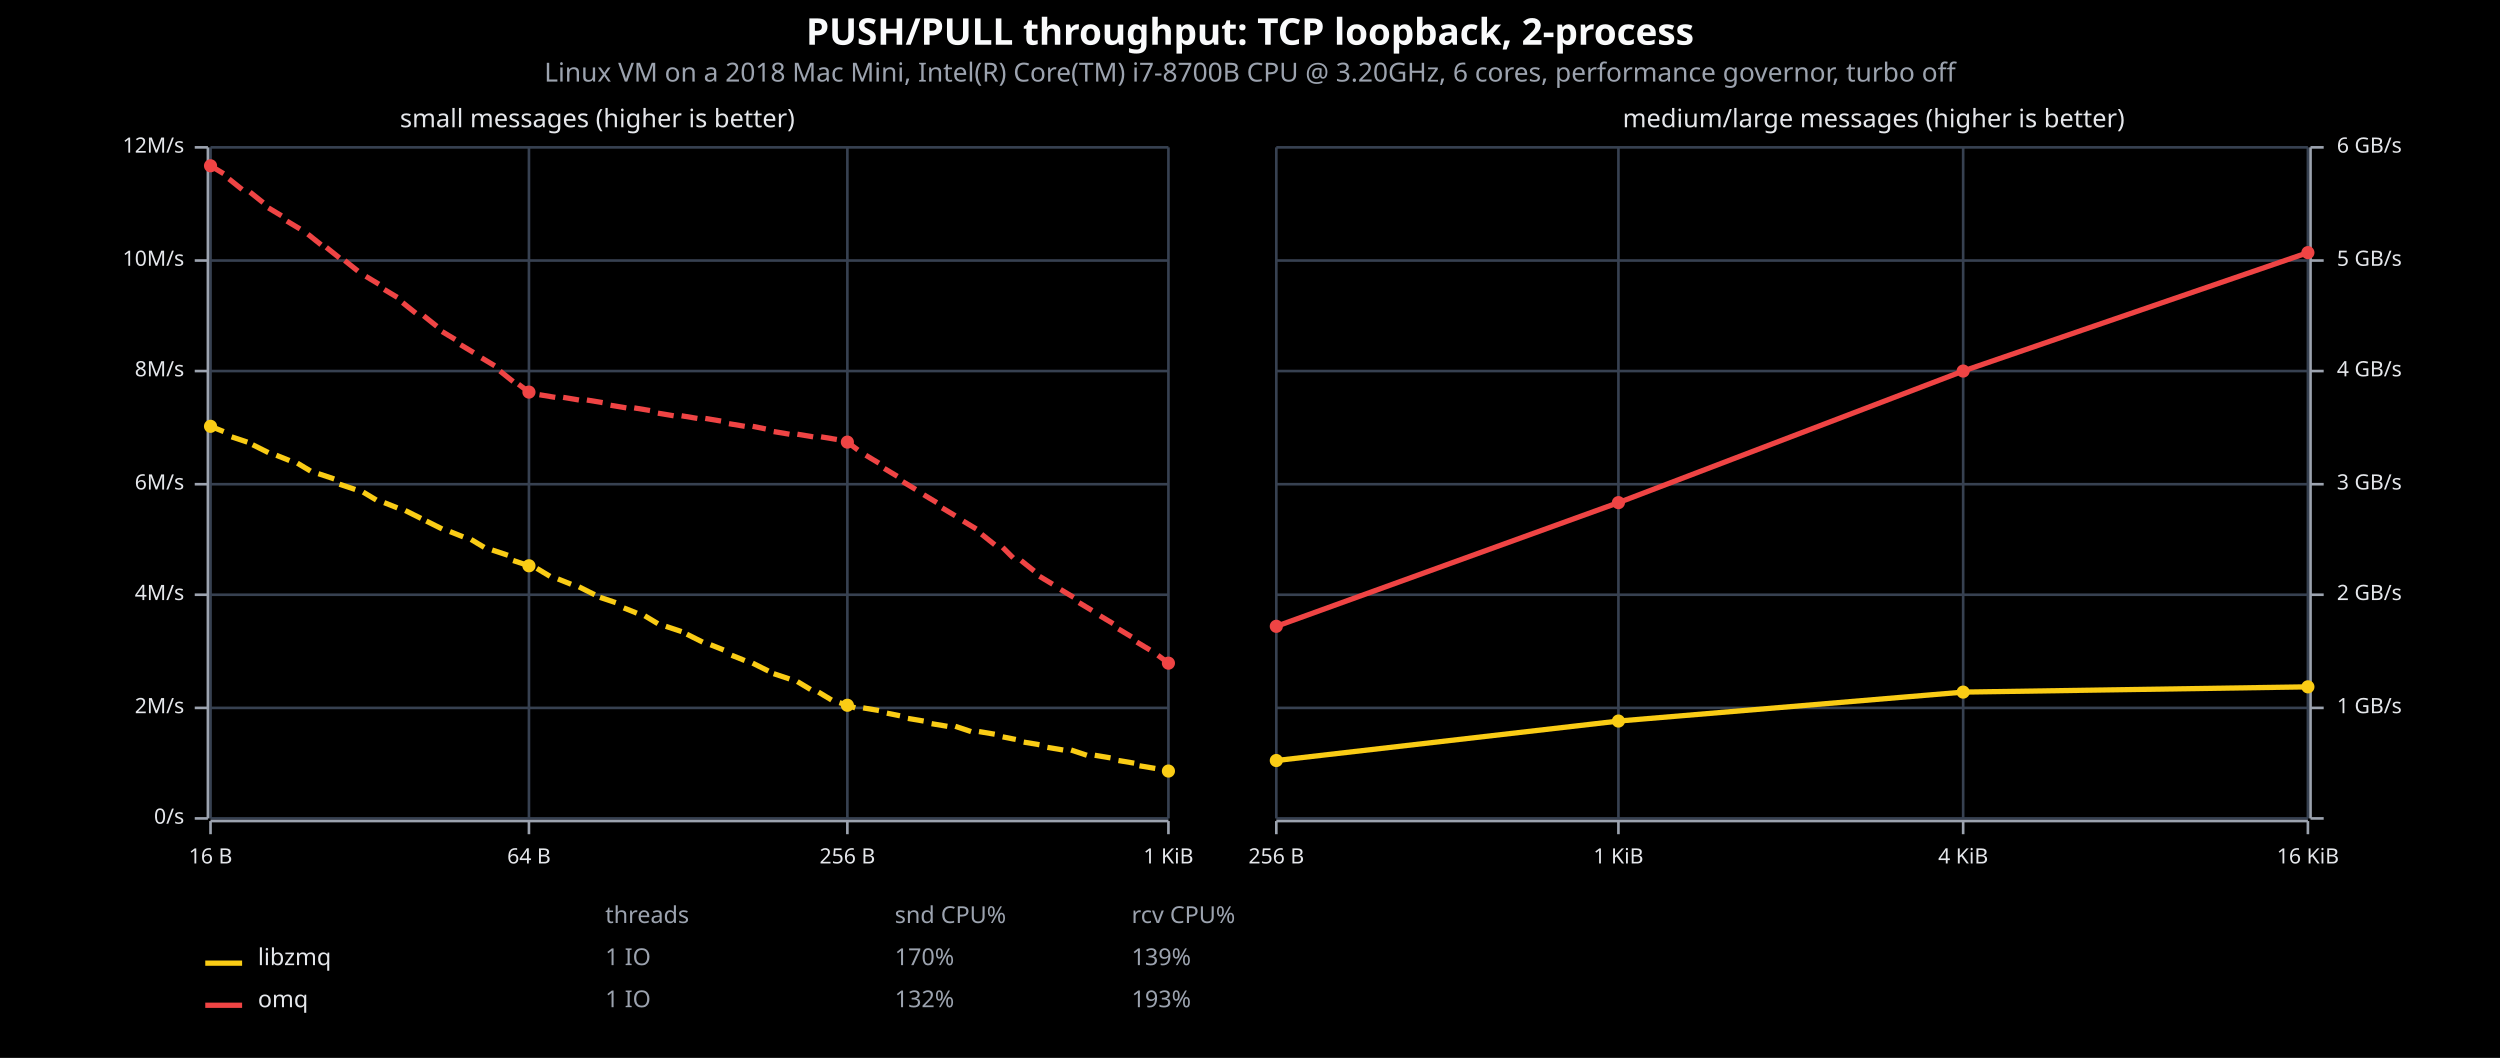
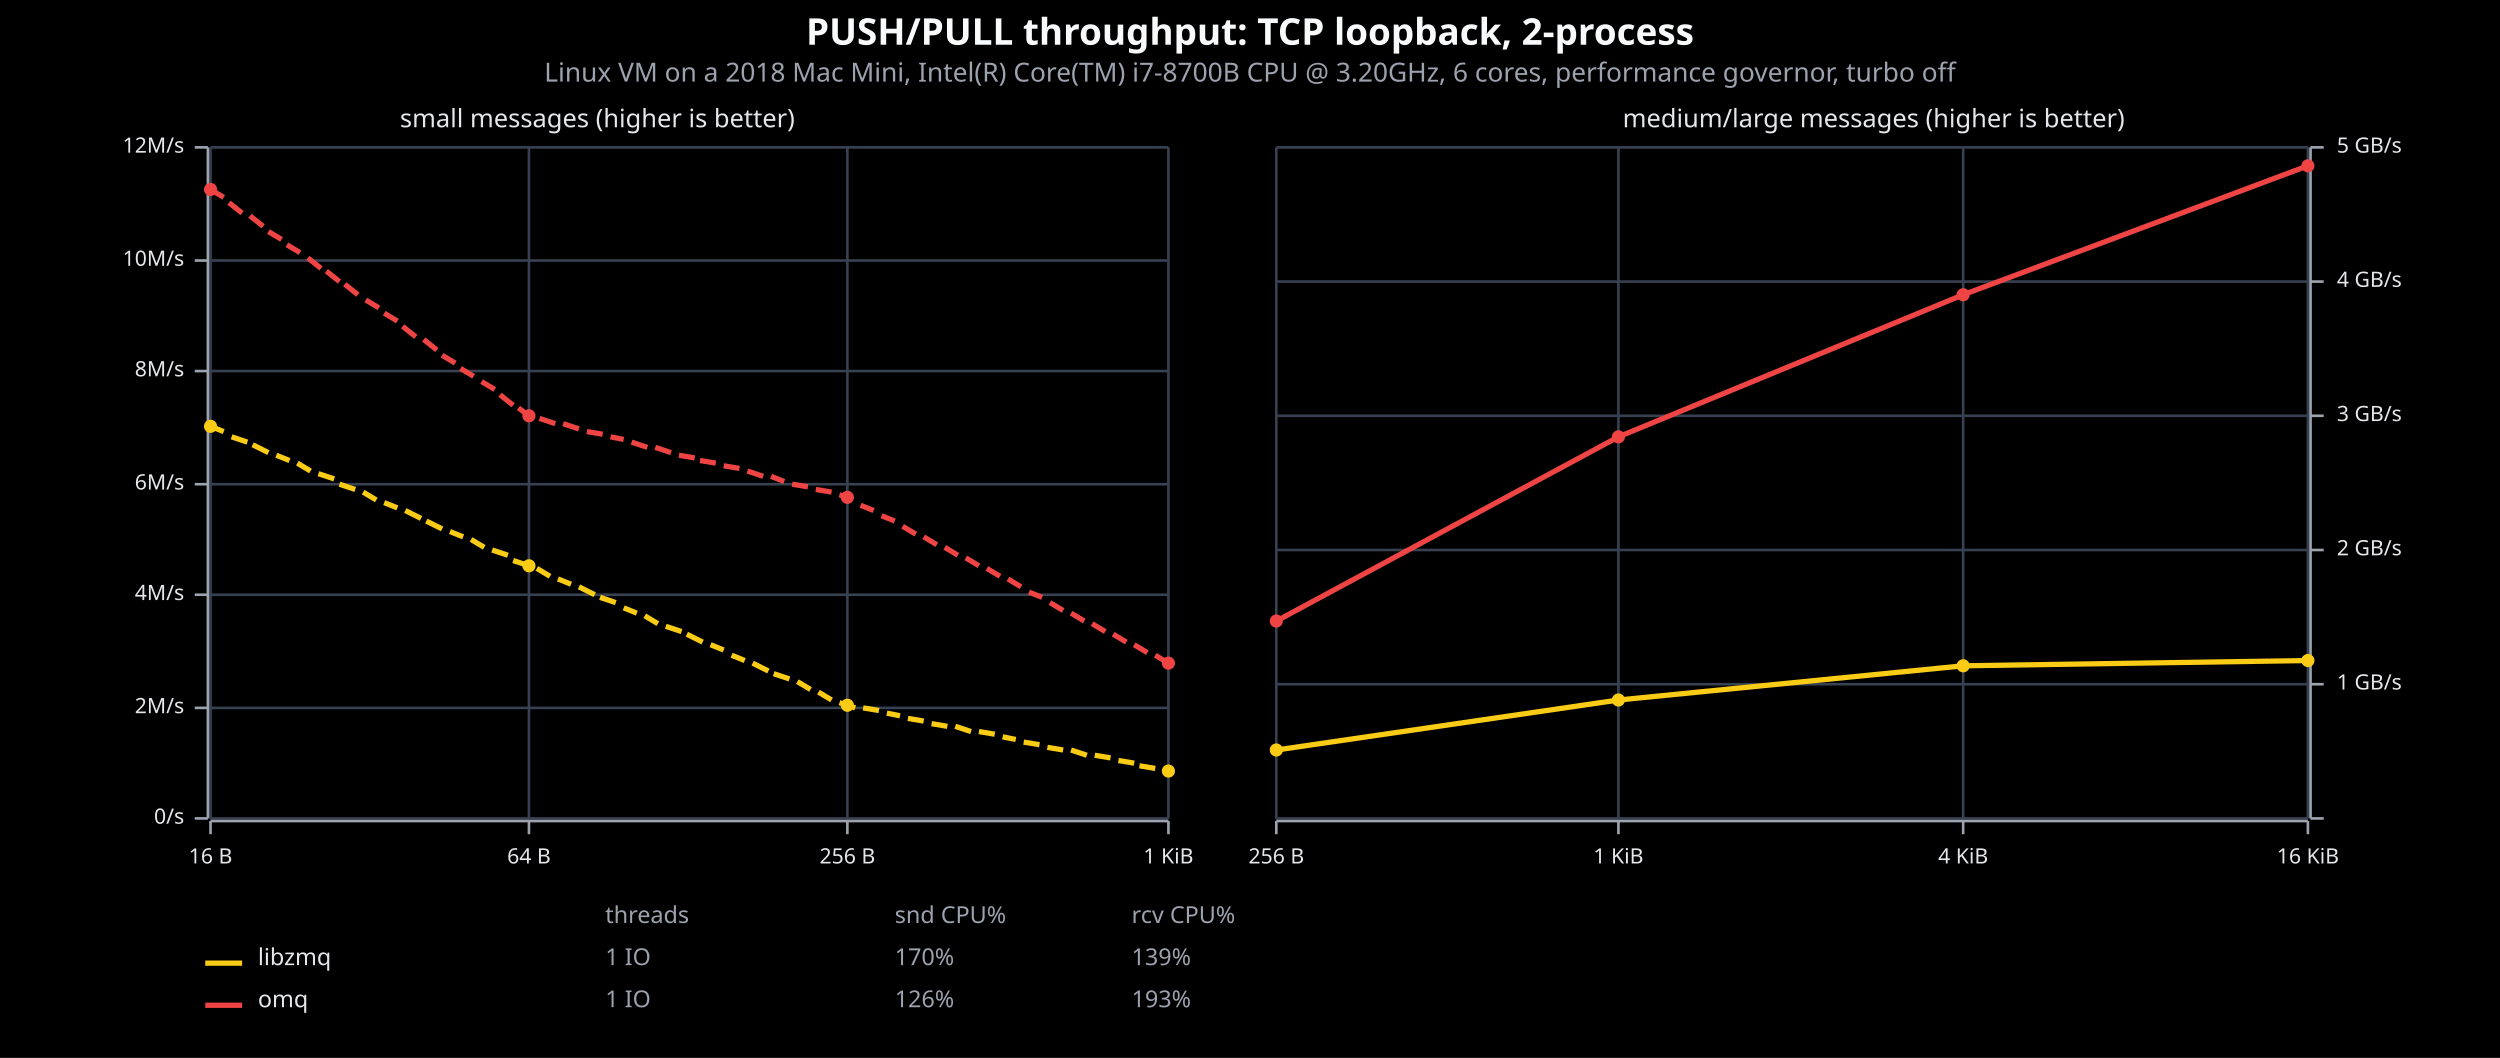
<svg xmlns="http://www.w3.org/2000/svg" viewBox="0 0 950 402" font-family="system-ui, -apple-system, sans-serif">
  <rect x="0" y="0" width="950" height="402" opacity="1" fill="#000000" stroke="none" />
  <text x="475" y="17" text-anchor="middle" font-family="sans-serif" font-size="14" font-weight="bold" fill="#F9FAFB">PUSH/PULL throughput: TCP loopback, 2-process</text>
  <text x="475" y="31" text-anchor="middle" font-family="sans-serif" font-size="10" fill="#9CA3AF">Linux VM on a 2018 Mac Mini, Intel(R) Core(TM) i7-8700B CPU @ 3.20GHz, 6 cores, performance governor, turbo off</text>
  <text x="227" y="41" dy="0.76em" text-anchor="middle" font-family="sans-serif" font-size="9.677" opacity="1" fill="#E5E7EB">
small messages (higher is better)
</text>
  <line opacity="1" stroke="#374151" stroke-width="1" x1="80" y1="311" x2="80" y2="56" />
  <line opacity="1" stroke="#374151" stroke-width="1" x1="201" y1="311" x2="201" y2="56" />
  <line opacity="1" stroke="#374151" stroke-width="1" x1="322" y1="311" x2="322" y2="56" />
  <line opacity="1" stroke="#374151" stroke-width="1" x1="444" y1="311" x2="444" y2="56" />
  <line opacity="1" stroke="#374151" stroke-width="1" x1="80" y1="311" x2="444" y2="311" />
  <line opacity="1" stroke="#374151" stroke-width="1" x1="80" y1="269" x2="444" y2="269" />
  <line opacity="1" stroke="#374151" stroke-width="1" x1="80" y1="226" x2="444" y2="226" />
  <line opacity="1" stroke="#374151" stroke-width="1" x1="80" y1="184" x2="444" y2="184" />
  <line opacity="1" stroke="#374151" stroke-width="1" x1="80" y1="141" x2="444" y2="141" />
  <line opacity="1" stroke="#374151" stroke-width="1" x1="80" y1="99" x2="444" y2="99" />
  <line opacity="1" stroke="#374151" stroke-width="1" x1="80" y1="56" x2="444" y2="56" />
  <polyline fill="none" opacity="1" stroke="#9CA3AF" stroke-width="1" points="79,56 79,311 " />
  <text x="70" y="311" dy="0.5ex" text-anchor="end" font-family="sans-serif" font-size="8.065" opacity="1" fill="#E5E7EB">
0/s
</text>
  <polyline fill="none" opacity="1" stroke="#9CA3AF" stroke-width="1" points="74,311 79,311 " />
  <text x="70" y="269" dy="0.5ex" text-anchor="end" font-family="sans-serif" font-size="8.065" opacity="1" fill="#E5E7EB">
2M/s
</text>
  <polyline fill="none" opacity="1" stroke="#9CA3AF" stroke-width="1" points="74,269 79,269 " />
  <text x="70" y="226" dy="0.5ex" text-anchor="end" font-family="sans-serif" font-size="8.065" opacity="1" fill="#E5E7EB">
4M/s
</text>
  <polyline fill="none" opacity="1" stroke="#9CA3AF" stroke-width="1" points="74,226 79,226 " />
  <text x="70" y="184" dy="0.5ex" text-anchor="end" font-family="sans-serif" font-size="8.065" opacity="1" fill="#E5E7EB">
6M/s
</text>
  <polyline fill="none" opacity="1" stroke="#9CA3AF" stroke-width="1" points="74,184 79,184 " />
  <text x="70" y="141" dy="0.5ex" text-anchor="end" font-family="sans-serif" font-size="8.065" opacity="1" fill="#E5E7EB">
8M/s
</text>
  <polyline fill="none" opacity="1" stroke="#9CA3AF" stroke-width="1" points="74,141 79,141 " />
  <text x="70" y="99" dy="0.5ex" text-anchor="end" font-family="sans-serif" font-size="8.065" opacity="1" fill="#E5E7EB">
10M/s
</text>
  <polyline fill="none" opacity="1" stroke="#9CA3AF" stroke-width="1" points="74,99 79,99 " />
  <text x="70" y="56" dy="0.5ex" text-anchor="end" font-family="sans-serif" font-size="8.065" opacity="1" fill="#E5E7EB">
12M/s
</text>
  <polyline fill="none" opacity="1" stroke="#9CA3AF" stroke-width="1" points="74,56 79,56 " />
  <polyline fill="none" opacity="1" stroke="#9CA3AF" stroke-width="1" points="80,312 444,312 " />
  <text x="80" y="322" dy="0.76em" text-anchor="middle" font-family="sans-serif" font-size="8.065" opacity="1" fill="#E5E7EB">
16 B
</text>
  <polyline fill="none" opacity="1" stroke="#9CA3AF" stroke-width="1" points="80,312 80,317 " />
  <text x="201" y="322" dy="0.76em" text-anchor="middle" font-family="sans-serif" font-size="8.065" opacity="1" fill="#E5E7EB">
64 B
</text>
  <polyline fill="none" opacity="1" stroke="#9CA3AF" stroke-width="1" points="201,312 201,317 " />
  <text x="322" y="322" dy="0.76em" text-anchor="middle" font-family="sans-serif" font-size="8.065" opacity="1" fill="#E5E7EB">
256 B
</text>
  <polyline fill="none" opacity="1" stroke="#9CA3AF" stroke-width="1" points="322,312 322,317 " />
  <text x="444" y="322" dy="0.76em" text-anchor="middle" font-family="sans-serif" font-size="8.065" opacity="1" fill="#E5E7EB">
1 KiB
</text>
  <polyline fill="none" opacity="1" stroke="#9CA3AF" stroke-width="1" points="444,312 444,317 " />
-   <polyline fill="none" opacity="1" stroke="#EF4444" stroke-width="2" points="80,63 85,66 " />
-   <polyline fill="none" opacity="1" stroke="#EF4444" stroke-width="2" points="87,68 92,72 " />
-   <polyline fill="none" opacity="1" stroke="#EF4444" stroke-width="2" points="95,73 100,77 " />
-   <polyline fill="none" opacity="1" stroke="#EF4444" stroke-width="2" points="102,79 107,82 " />
-   <polyline fill="none" opacity="1" stroke="#EF4444" stroke-width="2" points="109,84 114,87 " />
-   <polyline fill="none" opacity="1" stroke="#EF4444" stroke-width="2" points="117,89 122,93 " />
-   <polyline fill="none" opacity="1" stroke="#EF4444" stroke-width="2" points="124,94 129,98 " />
-   <polyline fill="none" opacity="1" stroke="#EF4444" stroke-width="2" points="131,99 136,103 " />
-   <polyline fill="none" opacity="1" stroke="#EF4444" stroke-width="2" points="139,105 144,108 " />
-   <polyline fill="none" opacity="1" stroke="#EF4444" stroke-width="2" points="146,110 151,113 " />
-   <polyline fill="none" opacity="1" stroke="#EF4444" stroke-width="2" points="153,115 158,119 " />
-   <polyline fill="none" opacity="1" stroke="#EF4444" stroke-width="2" points="161,120 166,124 " />
-   <polyline fill="none" opacity="1" stroke="#EF4444" stroke-width="2" points="168,126 173,129 " />
-   <polyline fill="none" opacity="1" stroke="#EF4444" stroke-width="2" points="175,131 180,134 " />
-   <polyline fill="none" opacity="1" stroke="#EF4444" stroke-width="2" points="183,136 188,139 " />
-   <polyline fill="none" opacity="1" stroke="#EF4444" stroke-width="2" points="190,141 195,145 " />
-   <polyline fill="none" opacity="1" stroke="#EF4444" stroke-width="2" points="197,146 201,149 203,149 " />
-   <polyline fill="none" opacity="1" stroke="#EF4444" stroke-width="2" points="205,150 211,151 " />
-   <polyline fill="none" opacity="1" stroke="#EF4444" stroke-width="2" points="214,151 220,152 " />
-   <polyline fill="none" opacity="1" stroke="#EF4444" stroke-width="2" points="223,152 229,153 " />
-   <polyline fill="none" opacity="1" stroke="#EF4444" stroke-width="2" points="232,154 238,155 " />
-   <polyline fill="none" opacity="1" stroke="#EF4444" stroke-width="2" points="241,155 247,156 " />
-   <polyline fill="none" opacity="1" stroke="#EF4444" stroke-width="2" points="250,157 256,158 " />
-   <polyline fill="none" opacity="1" stroke="#EF4444" stroke-width="2" points="259,158 265,159 " />
-   <polyline fill="none" opacity="1" stroke="#EF4444" stroke-width="2" points="268,159 274,160 " />
-   <polyline fill="none" opacity="1" stroke="#EF4444" stroke-width="2" points="277,161 283,162 " />
-   <polyline fill="none" opacity="1" stroke="#EF4444" stroke-width="2" points="286,162 291,163 " />
-   <polyline fill="none" opacity="1" stroke="#EF4444" stroke-width="2" points="294,164 300,165 " />
-   <polyline fill="none" opacity="1" stroke="#EF4444" stroke-width="2" points="303,165 309,166 " />
-   <polyline fill="none" opacity="1" stroke="#EF4444" stroke-width="2" points="312,166 318,167 " />
-   <polyline fill="none" opacity="1" stroke="#EF4444" stroke-width="2" points="321,168 322,168 326,171 " />
-   <polyline fill="none" opacity="1" stroke="#EF4444" stroke-width="2" points="329,173 334,176 " />
-   <polyline fill="none" opacity="1" stroke="#EF4444" stroke-width="2" points="336,178 341,181 " />
-   <polyline fill="none" opacity="1" stroke="#EF4444" stroke-width="2" points="343,183 348,186 " />
-   <polyline fill="none" opacity="1" stroke="#EF4444" stroke-width="2" points="351,188 356,191 " />
-   <polyline fill="none" opacity="1" stroke="#EF4444" stroke-width="2" points="358,193 363,196 " />
-   <polyline fill="none" opacity="1" stroke="#EF4444" stroke-width="2" points="366,198 371,201 " />
-   <polyline fill="none" opacity="1" stroke="#EF4444" stroke-width="2" points="373,203 378,207 " />
-   <polyline fill="none" opacity="1" stroke="#EF4444" stroke-width="2" points="381,208 385,212 " />
-   <polyline fill="none" opacity="1" stroke="#EF4444" stroke-width="2" points="388,213 393,217 " />
-   <polyline fill="none" opacity="1" stroke="#EF4444" stroke-width="2" points="395,219 400,222 " />
-   <polyline fill="none" opacity="1" stroke="#EF4444" stroke-width="2" points="403,224 408,227 " />
-   <polyline fill="none" opacity="1" stroke="#EF4444" stroke-width="2" points="410,229 415,232 " />
-   <polyline fill="none" opacity="1" stroke="#EF4444" stroke-width="2" points="418,234 423,237 " />
-   <polyline fill="none" opacity="1" stroke="#EF4444" stroke-width="2" points="425,239 430,242 " />
-   <polyline fill="none" opacity="1" stroke="#EF4444" stroke-width="2" points="432,244 437,247 " />
-   <polyline fill="none" opacity="1" stroke="#EF4444" stroke-width="2" points="440,249 444,252 " />
-   <circle cx="80" cy="63" r="2.5" opacity="1" fill="#EF4444" stroke="none" stroke-width="1" />
-   <circle cx="201" cy="149" r="2.5" opacity="1" fill="#EF4444" stroke="none" stroke-width="1" />
-   <circle cx="322" cy="168" r="2.5" opacity="1" fill="#EF4444" stroke="none" stroke-width="1" />
+   <polyline fill="none" opacity="1" stroke="#EF4444" stroke-width="2" points="80,72 85,75 " />
+   <polyline fill="none" opacity="1" stroke="#EF4444" stroke-width="2" points="87,77 92,81 " />
+   <polyline fill="none" opacity="1" stroke="#EF4444" stroke-width="2" points="95,82 100,86 " />
+   <polyline fill="none" opacity="1" stroke="#EF4444" stroke-width="2" points="102,88 107,91 " />
+   <polyline fill="none" opacity="1" stroke="#EF4444" stroke-width="2" points="109,93 114,96 " />
+   <polyline fill="none" opacity="1" stroke="#EF4444" stroke-width="2" points="117,98 122,102 " />
+   <polyline fill="none" opacity="1" stroke="#EF4444" stroke-width="2" points="124,103 129,107 " />
+   <polyline fill="none" opacity="1" stroke="#EF4444" stroke-width="2" points="131,108 136,112 " />
+   <polyline fill="none" opacity="1" stroke="#EF4444" stroke-width="2" points="139,114 144,117 " />
+   <polyline fill="none" opacity="1" stroke="#EF4444" stroke-width="2" points="146,119 151,122 " />
+   <polyline fill="none" opacity="1" stroke="#EF4444" stroke-width="2" points="153,124 158,128 " />
+   <polyline fill="none" opacity="1" stroke="#EF4444" stroke-width="2" points="161,129 166,133 " />
+   <polyline fill="none" opacity="1" stroke="#EF4444" stroke-width="2" points="168,135 173,138 " />
+   <polyline fill="none" opacity="1" stroke="#EF4444" stroke-width="2" points="175,140 180,143 " />
+   <polyline fill="none" opacity="1" stroke="#EF4444" stroke-width="2" points="183,145 188,148 " />
+   <polyline fill="none" opacity="1" stroke="#EF4444" stroke-width="2" points="190,150 195,154 " />
+   <polyline fill="none" opacity="1" stroke="#EF4444" stroke-width="2" points="197,155 201,158 203,158 " />
+   <polyline fill="none" opacity="1" stroke="#EF4444" stroke-width="2" points="205,159 211,161 " />
+   <polyline fill="none" opacity="1" stroke="#EF4444" stroke-width="2" points="214,161 220,163 " />
+   <polyline fill="none" opacity="1" stroke="#EF4444" stroke-width="2" points="223,164 229,165 " />
+   <polyline fill="none" opacity="1" stroke="#EF4444" stroke-width="2" points="232,166 237,167 " />
+   <polyline fill="none" opacity="1" stroke="#EF4444" stroke-width="2" points="240,168 246,170 " />
+   <polyline fill="none" opacity="1" stroke="#EF4444" stroke-width="2" points="249,170 255,172 " />
+   <polyline fill="none" opacity="1" stroke="#EF4444" stroke-width="2" points="258,173 264,174 " />
+   <polyline fill="none" opacity="1" stroke="#EF4444" stroke-width="2" points="266,175 272,176 " />
+   <polyline fill="none" opacity="1" stroke="#EF4444" stroke-width="2" points="275,177 281,178 " />
+   <polyline fill="none" opacity="1" stroke="#EF4444" stroke-width="2" points="284,179 290,181 " />
+   <polyline fill="none" opacity="1" stroke="#EF4444" stroke-width="2" points="293,181 298,183 " />
+   <polyline fill="none" opacity="1" stroke="#EF4444" stroke-width="2" points="301,184 307,185 " />
+   <polyline fill="none" opacity="1" stroke="#EF4444" stroke-width="2" points="310,186 316,187 " />
+   <polyline fill="none" opacity="1" stroke="#EF4444" stroke-width="2" points="319,188 322,189 324,190 " />
+   <polyline fill="none" opacity="1" stroke="#EF4444" stroke-width="2" points="327,192 332,194 " />
+   <polyline fill="none" opacity="1" stroke="#EF4444" stroke-width="2" points="335,196 340,198 " />
+   <polyline fill="none" opacity="1" stroke="#EF4444" stroke-width="2" points="343,200 348,203 " />
+   <polyline fill="none" opacity="1" stroke="#EF4444" stroke-width="2" points="351,204 356,207 " />
+   <polyline fill="none" opacity="1" stroke="#EF4444" stroke-width="2" points="359,208 364,211 " />
+   <polyline fill="none" opacity="1" stroke="#EF4444" stroke-width="2" points="367,212 372,215 " />
+   <polyline fill="none" opacity="1" stroke="#EF4444" stroke-width="2" points="375,216 380,219 " />
+   <polyline fill="none" opacity="1" stroke="#EF4444" stroke-width="2" points="383,220 388,223 " />
+   <polyline fill="none" opacity="1" stroke="#EF4444" stroke-width="2" points="391,225 396,227 " />
+   <polyline fill="none" opacity="1" stroke="#EF4444" stroke-width="2" points="399,229 404,232 " />
+   <polyline fill="none" opacity="1" stroke="#EF4444" stroke-width="2" points="407,233 412,236 " />
+   <polyline fill="none" opacity="1" stroke="#EF4444" stroke-width="2" points="415,237 420,240 " />
+   <polyline fill="none" opacity="1" stroke="#EF4444" stroke-width="2" points="423,241 428,244 " />
+   <polyline fill="none" opacity="1" stroke="#EF4444" stroke-width="2" points="431,245 436,248 " />
+   <polyline fill="none" opacity="1" stroke="#EF4444" stroke-width="2" points="439,249 444,252 " />
+   <circle cx="80" cy="72" r="2.5" opacity="1" fill="#EF4444" stroke="none" stroke-width="1" />
+   <circle cx="201" cy="158" r="2.5" opacity="1" fill="#EF4444" stroke="none" stroke-width="1" />
+   <circle cx="322" cy="189" r="2.5" opacity="1" fill="#EF4444" stroke="none" stroke-width="1" />
  <circle cx="444" cy="252" r="2.5" opacity="1" fill="#EF4444" stroke="none" stroke-width="1" />
  <polyline fill="none" opacity="1" stroke="#FACC15" stroke-width="2" points="80,162 85,164 " />
  <polyline fill="none" opacity="1" stroke="#FACC15" stroke-width="2" points="88,166 94,168 " />
  <polyline fill="none" opacity="1" stroke="#FACC15" stroke-width="2" points="96,169 102,172 " />
  <polyline fill="none" opacity="1" stroke="#FACC15" stroke-width="2" points="105,173 110,175 " />
  <polyline fill="none" opacity="1" stroke="#FACC15" stroke-width="2" points="113,176 118,179 " />
  <polyline fill="none" opacity="1" stroke="#FACC15" stroke-width="2" points="121,180 127,182 " />
  <polyline fill="none" opacity="1" stroke="#FACC15" stroke-width="2" points="129,184 135,186 " />
  <polyline fill="none" opacity="1" stroke="#FACC15" stroke-width="2" points="138,187 143,190 " />
  <polyline fill="none" opacity="1" stroke="#FACC15" stroke-width="2" points="146,191 151,193 " />
  <polyline fill="none" opacity="1" stroke="#FACC15" stroke-width="2" points="154,194 160,197 " />
  <polyline fill="none" opacity="1" stroke="#FACC15" stroke-width="2" points="162,198 168,201 " />
  <polyline fill="none" opacity="1" stroke="#FACC15" stroke-width="2" points="171,202 176,204 " />
  <polyline fill="none" opacity="1" stroke="#FACC15" stroke-width="2" points="179,205 184,208 " />
  <polyline fill="none" opacity="1" stroke="#FACC15" stroke-width="2" points="187,209 193,211 " />
  <polyline fill="none" opacity="1" stroke="#FACC15" stroke-width="2" points="195,213 201,215 " />
  <polyline fill="none" opacity="1" stroke="#FACC15" stroke-width="2" points="204,216 209,219 " />
  <polyline fill="none" opacity="1" stroke="#FACC15" stroke-width="2" points="212,220 217,222 " />
  <polyline fill="none" opacity="1" stroke="#FACC15" stroke-width="2" points="220,223 226,226 " />
  <polyline fill="none" opacity="1" stroke="#FACC15" stroke-width="2" points="228,227 234,229 " />
  <polyline fill="none" opacity="1" stroke="#FACC15" stroke-width="2" points="237,231 242,233 " />
  <polyline fill="none" opacity="1" stroke="#FACC15" stroke-width="2" points="245,234 250,237 " />
  <polyline fill="none" opacity="1" stroke="#FACC15" stroke-width="2" points="253,238 259,240 " />
  <polyline fill="none" opacity="1" stroke="#FACC15" stroke-width="2" points="261,241 267,244 " />
  <polyline fill="none" opacity="1" stroke="#FACC15" stroke-width="2" points="270,245 275,247 " />
  <polyline fill="none" opacity="1" stroke="#FACC15" stroke-width="2" points="278,249 283,251 " />
  <polyline fill="none" opacity="1" stroke="#FACC15" stroke-width="2" points="286,252 292,255 " />
  <polyline fill="none" opacity="1" stroke="#FACC15" stroke-width="2" points="294,256 300,258 " />
  <polyline fill="none" opacity="1" stroke="#FACC15" stroke-width="2" points="303,259 308,262 " />
  <polyline fill="none" opacity="1" stroke="#FACC15" stroke-width="2" points="311,263 316,266 " />
  <polyline fill="none" opacity="1" stroke="#FACC15" stroke-width="2" points="319,267 322,268 325,269 " />
  <polyline fill="none" opacity="1" stroke="#FACC15" stroke-width="2" points="328,269 334,270 " />
  <polyline fill="none" opacity="1" stroke="#FACC15" stroke-width="2" points="337,271 342,272 " />
  <polyline fill="none" opacity="1" stroke="#FACC15" stroke-width="2" points="345,273 351,274 " />
  <polyline fill="none" opacity="1" stroke="#FACC15" stroke-width="2" points="354,275 360,276 " />
  <polyline fill="none" opacity="1" stroke="#FACC15" stroke-width="2" points="363,276 369,278 " />
  <polyline fill="none" opacity="1" stroke="#FACC15" stroke-width="2" points="372,278 378,279 " />
  <polyline fill="none" opacity="1" stroke="#FACC15" stroke-width="2" points="381,280 386,281 " />
  <polyline fill="none" opacity="1" stroke="#FACC15" stroke-width="2" points="389,282 395,283 " />
  <polyline fill="none" opacity="1" stroke="#FACC15" stroke-width="2" points="398,284 404,285 " />
  <polyline fill="none" opacity="1" stroke="#FACC15" stroke-width="2" points="407,285 413,287 " />
  <polyline fill="none" opacity="1" stroke="#FACC15" stroke-width="2" points="416,287 422,288 " />
  <polyline fill="none" opacity="1" stroke="#FACC15" stroke-width="2" points="425,289 431,290 " />
  <polyline fill="none" opacity="1" stroke="#FACC15" stroke-width="2" points="433,291 439,292 " />
  <polyline fill="none" opacity="1" stroke="#FACC15" stroke-width="2" points="442,293 444,293 " />
  <circle cx="80" cy="162" r="2.5" opacity="1" fill="#FACC15" stroke="none" stroke-width="1" />
  <circle cx="201" cy="215" r="2.5" opacity="1" fill="#FACC15" stroke="none" stroke-width="1" />
  <circle cx="322" cy="268" r="2.5" opacity="1" fill="#FACC15" stroke="none" stroke-width="1" />
  <circle cx="444" cy="293" r="2.5" opacity="1" fill="#FACC15" stroke="none" stroke-width="1" />
  <text x="712" y="41" dy="0.76em" text-anchor="middle" font-family="sans-serif" font-size="9.677" opacity="1" fill="#E5E7EB">
medium/large messages (higher is better)
</text>
  <line opacity="1" stroke="#374151" stroke-width="1" x1="485" y1="311" x2="485" y2="56" />
  <line opacity="1" stroke="#374151" stroke-width="1" x1="615" y1="311" x2="615" y2="56" />
  <line opacity="1" stroke="#374151" stroke-width="1" x1="746" y1="311" x2="746" y2="56" />
  <line opacity="1" stroke="#374151" stroke-width="1" x1="877" y1="311" x2="877" y2="56" />
  <line opacity="1" stroke="#374151" stroke-width="1" x1="485" y1="311" x2="877" y2="311" />
-   <line opacity="1" stroke="#374151" stroke-width="1" x1="485" y1="269" x2="877" y2="269" />
-   <line opacity="1" stroke="#374151" stroke-width="1" x1="485" y1="226" x2="877" y2="226" />
-   <line opacity="1" stroke="#374151" stroke-width="1" x1="485" y1="184" x2="877" y2="184" />
-   <line opacity="1" stroke="#374151" stroke-width="1" x1="485" y1="141" x2="877" y2="141" />
-   <line opacity="1" stroke="#374151" stroke-width="1" x1="485" y1="99" x2="877" y2="99" />
+   <line opacity="1" stroke="#374151" stroke-width="1" x1="485" y1="260" x2="877" y2="260" />
+   <line opacity="1" stroke="#374151" stroke-width="1" x1="485" y1="209" x2="877" y2="209" />
+   <line opacity="1" stroke="#374151" stroke-width="1" x1="485" y1="158" x2="877" y2="158" />
+   <line opacity="1" stroke="#374151" stroke-width="1" x1="485" y1="107" x2="877" y2="107" />
  <line opacity="1" stroke="#374151" stroke-width="1" x1="485" y1="56" x2="877" y2="56" />
  <polyline fill="none" opacity="1" stroke="#9CA3AF" stroke-width="1" points="485,312 877,312 " />
  <text x="485" y="322" dy="0.76em" text-anchor="middle" font-family="sans-serif" font-size="8.065" opacity="1" fill="#E5E7EB">
256 B
</text>
  <polyline fill="none" opacity="1" stroke="#9CA3AF" stroke-width="1" points="485,312 485,317 " />
  <text x="615" y="322" dy="0.76em" text-anchor="middle" font-family="sans-serif" font-size="8.065" opacity="1" fill="#E5E7EB">
1 KiB
</text>
  <polyline fill="none" opacity="1" stroke="#9CA3AF" stroke-width="1" points="615,312 615,317 " />
  <text x="746" y="322" dy="0.76em" text-anchor="middle" font-family="sans-serif" font-size="8.065" opacity="1" fill="#E5E7EB">
4 KiB
</text>
  <polyline fill="none" opacity="1" stroke="#9CA3AF" stroke-width="1" points="746,312 746,317 " />
  <text x="877" y="322" dy="0.76em" text-anchor="middle" font-family="sans-serif" font-size="8.065" opacity="1" fill="#E5E7EB">
16 KiB
</text>
  <polyline fill="none" opacity="1" stroke="#9CA3AF" stroke-width="1" points="877,312 877,317 " />
  <polyline fill="none" opacity="1" stroke="#9CA3AF" stroke-width="1" points="878,56 878,311 " />
  <text x="888" y="311" dy="0.5ex" text-anchor="start" font-family="sans-serif" font-size="8.065" opacity="1" fill="#E5E7EB">

</text>
  <polyline fill="none" opacity="1" stroke="#9CA3AF" stroke-width="1" points="878,311 883,311 " />
-   <text x="888" y="269" dy="0.5ex" text-anchor="start" font-family="sans-serif" font-size="8.065" opacity="1" fill="#E5E7EB">
+   <text x="888" y="260" dy="0.5ex" text-anchor="start" font-family="sans-serif" font-size="8.065" opacity="1" fill="#E5E7EB">
1 GB/s
</text>
-   <polyline fill="none" opacity="1" stroke="#9CA3AF" stroke-width="1" points="878,269 883,269 " />
-   <text x="888" y="226" dy="0.5ex" text-anchor="start" font-family="sans-serif" font-size="8.065" opacity="1" fill="#E5E7EB">
+   <polyline fill="none" opacity="1" stroke="#9CA3AF" stroke-width="1" points="878,260 883,260 " />
+   <text x="888" y="209" dy="0.5ex" text-anchor="start" font-family="sans-serif" font-size="8.065" opacity="1" fill="#E5E7EB">
2 GB/s
</text>
-   <polyline fill="none" opacity="1" stroke="#9CA3AF" stroke-width="1" points="878,226 883,226 " />
-   <text x="888" y="184" dy="0.5ex" text-anchor="start" font-family="sans-serif" font-size="8.065" opacity="1" fill="#E5E7EB">
+   <polyline fill="none" opacity="1" stroke="#9CA3AF" stroke-width="1" points="878,209 883,209 " />
+   <text x="888" y="158" dy="0.5ex" text-anchor="start" font-family="sans-serif" font-size="8.065" opacity="1" fill="#E5E7EB">
3 GB/s
</text>
-   <polyline fill="none" opacity="1" stroke="#9CA3AF" stroke-width="1" points="878,184 883,184 " />
-   <text x="888" y="141" dy="0.5ex" text-anchor="start" font-family="sans-serif" font-size="8.065" opacity="1" fill="#E5E7EB">
+   <polyline fill="none" opacity="1" stroke="#9CA3AF" stroke-width="1" points="878,158 883,158 " />
+   <text x="888" y="107" dy="0.5ex" text-anchor="start" font-family="sans-serif" font-size="8.065" opacity="1" fill="#E5E7EB">
4 GB/s
</text>
-   <polyline fill="none" opacity="1" stroke="#9CA3AF" stroke-width="1" points="878,141 883,141 " />
-   <text x="888" y="99" dy="0.5ex" text-anchor="start" font-family="sans-serif" font-size="8.065" opacity="1" fill="#E5E7EB">
+   <polyline fill="none" opacity="1" stroke="#9CA3AF" stroke-width="1" points="878,107 883,107 " />
+   <text x="888" y="56" dy="0.5ex" text-anchor="start" font-family="sans-serif" font-size="8.065" opacity="1" fill="#E5E7EB">
5 GB/s
</text>
-   <polyline fill="none" opacity="1" stroke="#9CA3AF" stroke-width="1" points="878,99 883,99 " />
-   <text x="888" y="56" dy="0.5ex" text-anchor="start" font-family="sans-serif" font-size="8.065" opacity="1" fill="#E5E7EB">
- 6 GB/s
- </text>
  <polyline fill="none" opacity="1" stroke="#9CA3AF" stroke-width="1" points="878,56 883,56 " />
-   <polyline fill="none" opacity="1" stroke="#EF4444" stroke-width="2" points="485,238 615,191 746,141 877,96 " />
-   <circle cx="485" cy="238" r="2.5" opacity="1" fill="#EF4444" stroke="none" stroke-width="1" />
-   <circle cx="615" cy="191" r="2.5" opacity="1" fill="#EF4444" stroke="none" stroke-width="1" />
-   <circle cx="746" cy="141" r="2.5" opacity="1" fill="#EF4444" stroke="none" stroke-width="1" />
-   <circle cx="877" cy="96" r="2.5" opacity="1" fill="#EF4444" stroke="none" stroke-width="1" />
-   <polyline fill="none" opacity="1" stroke="#FACC15" stroke-width="2" points="485,289 615,274 746,263 877,261 " />
-   <circle cx="485" cy="289" r="2.5" opacity="1" fill="#FACC15" stroke="none" stroke-width="1" />
-   <circle cx="615" cy="274" r="2.5" opacity="1" fill="#FACC15" stroke="none" stroke-width="1" />
-   <circle cx="746" cy="263" r="2.5" opacity="1" fill="#FACC15" stroke="none" stroke-width="1" />
-   <circle cx="877" cy="261" r="2.5" opacity="1" fill="#FACC15" stroke="none" stroke-width="1" />
+   <polyline fill="none" opacity="1" stroke="#EF4444" stroke-width="2" points="485,236 615,166 746,112 877,63 " />
+   <circle cx="485" cy="236" r="2.5" opacity="1" fill="#EF4444" stroke="none" stroke-width="1" />
+   <circle cx="615" cy="166" r="2.5" opacity="1" fill="#EF4444" stroke="none" stroke-width="1" />
+   <circle cx="746" cy="112" r="2.5" opacity="1" fill="#EF4444" stroke="none" stroke-width="1" />
+   <circle cx="877" cy="63" r="2.5" opacity="1" fill="#EF4444" stroke="none" stroke-width="1" />
+   <polyline fill="none" opacity="1" stroke="#FACC15" stroke-width="2" points="485,285 615,266 746,253 877,251 " />
+   <circle cx="485" cy="285" r="2.5" opacity="1" fill="#FACC15" stroke="none" stroke-width="1" />
+   <circle cx="615" cy="266" r="2.5" opacity="1" fill="#FACC15" stroke="none" stroke-width="1" />
+   <circle cx="746" cy="253" r="2.5" opacity="1" fill="#FACC15" stroke="none" stroke-width="1" />
+   <circle cx="877" cy="251" r="2.5" opacity="1" fill="#FACC15" stroke="none" stroke-width="1" />
  <text x="230" y="344" dy="0.76em" text-anchor="start" font-family="sans-serif" font-size="8.871" opacity="1" fill="#9CA3AF">
threads
</text>
  <text x="340" y="344" dy="0.76em" text-anchor="start" font-family="sans-serif" font-size="8.871" opacity="1" fill="#9CA3AF">
snd CPU%
</text>
  <text x="430" y="344" dy="0.76em" text-anchor="start" font-family="sans-serif" font-size="8.871" opacity="1" fill="#9CA3AF">
rcv CPU%
</text>
  <polyline fill="none" opacity="1" stroke="#FACC15" stroke-width="2" points="78,366 92,366 " />
  <text x="98" y="360" dy="0.76em" text-anchor="start" font-family="sans-serif" font-size="8.871" opacity="1" fill="#E5E7EB">
libzmq
</text>
  <text x="230" y="360" dy="0.76em" text-anchor="start" font-family="sans-serif" font-size="8.871" opacity="1" fill="#9CA3AF">
1 IO
</text>
  <text x="340" y="360" dy="0.76em" text-anchor="start" font-family="sans-serif" font-size="8.871" opacity="1" fill="#9CA3AF">
170%
</text>
  <text x="430" y="360" dy="0.76em" text-anchor="start" font-family="sans-serif" font-size="8.871" opacity="1" fill="#9CA3AF">
139%
</text>
  <polyline fill="none" opacity="1" stroke="#EF4444" stroke-width="2" points="78,382 92,382 " />
  <text x="98" y="376" dy="0.76em" text-anchor="start" font-family="sans-serif" font-size="8.871" opacity="1" fill="#E5E7EB">
omq
</text>
  <text x="230" y="376" dy="0.76em" text-anchor="start" font-family="sans-serif" font-size="8.871" opacity="1" fill="#9CA3AF">
1 IO
</text>
  <text x="340" y="376" dy="0.76em" text-anchor="start" font-family="sans-serif" font-size="8.871" opacity="1" fill="#9CA3AF">
- 132%
+ 126%
</text>
  <text x="430" y="376" dy="0.76em" text-anchor="start" font-family="sans-serif" font-size="8.871" opacity="1" fill="#9CA3AF">
193%
</text>
</svg>
